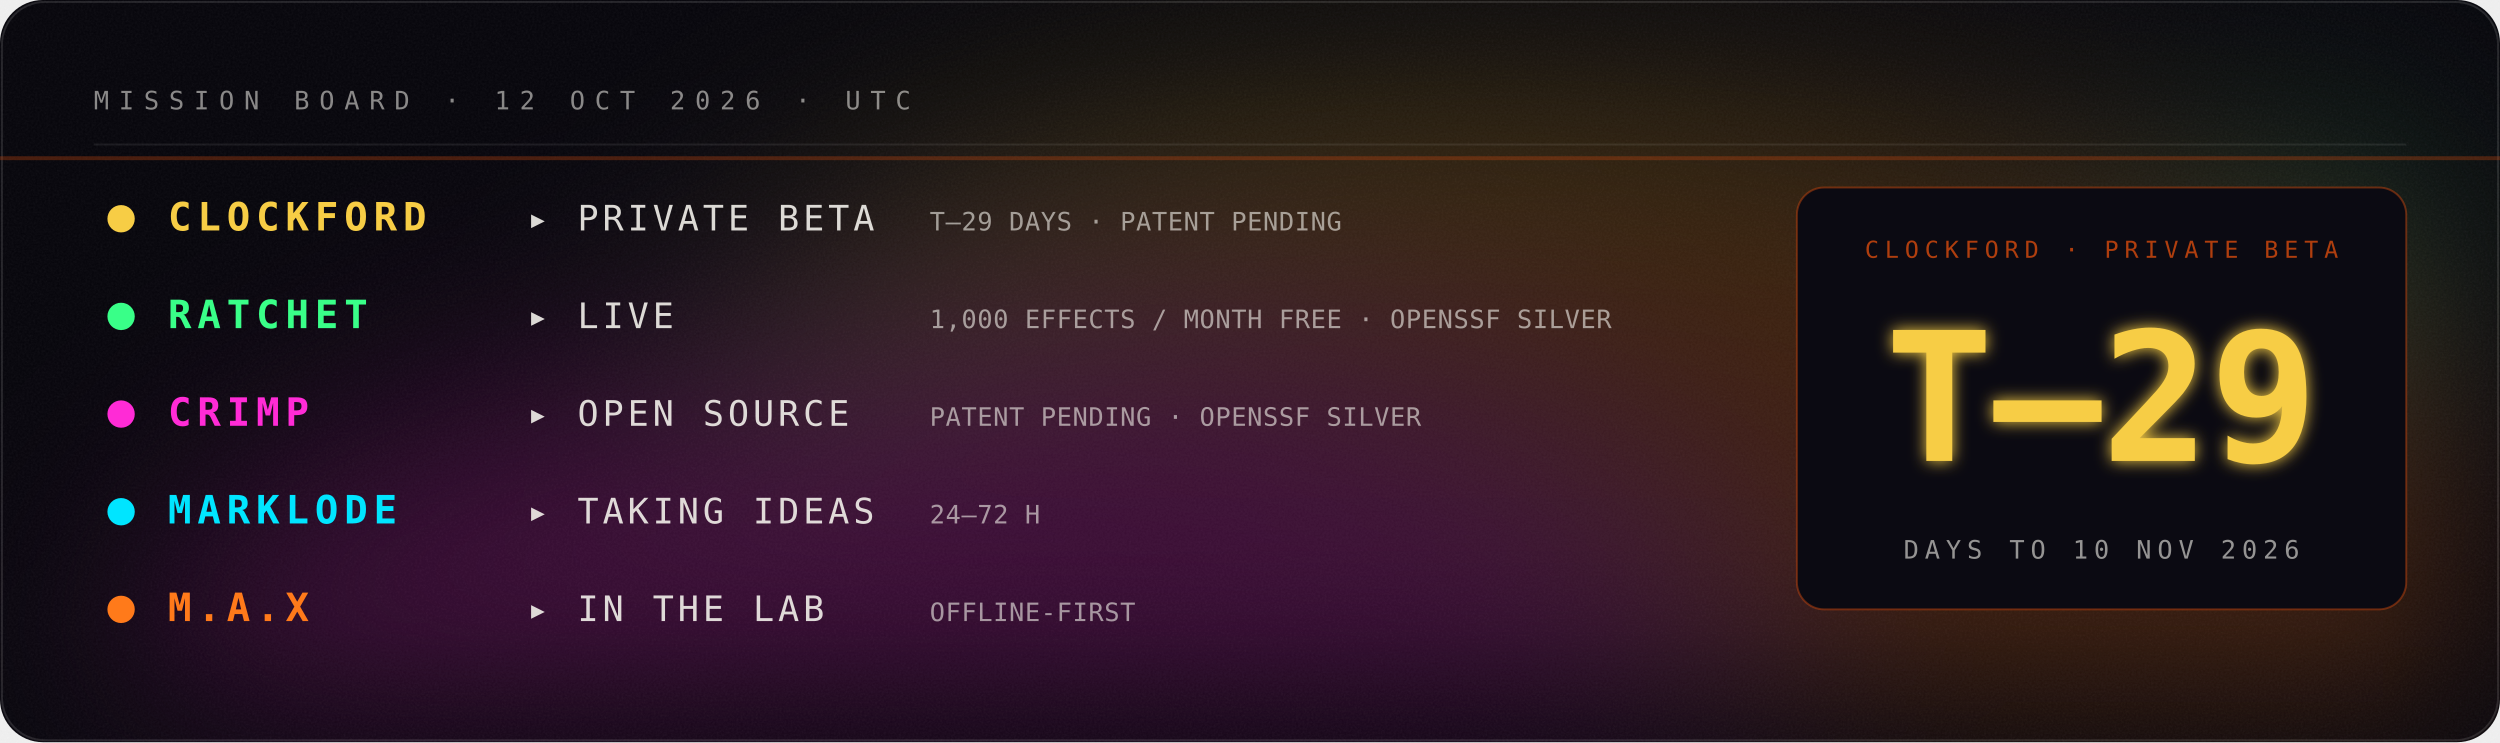
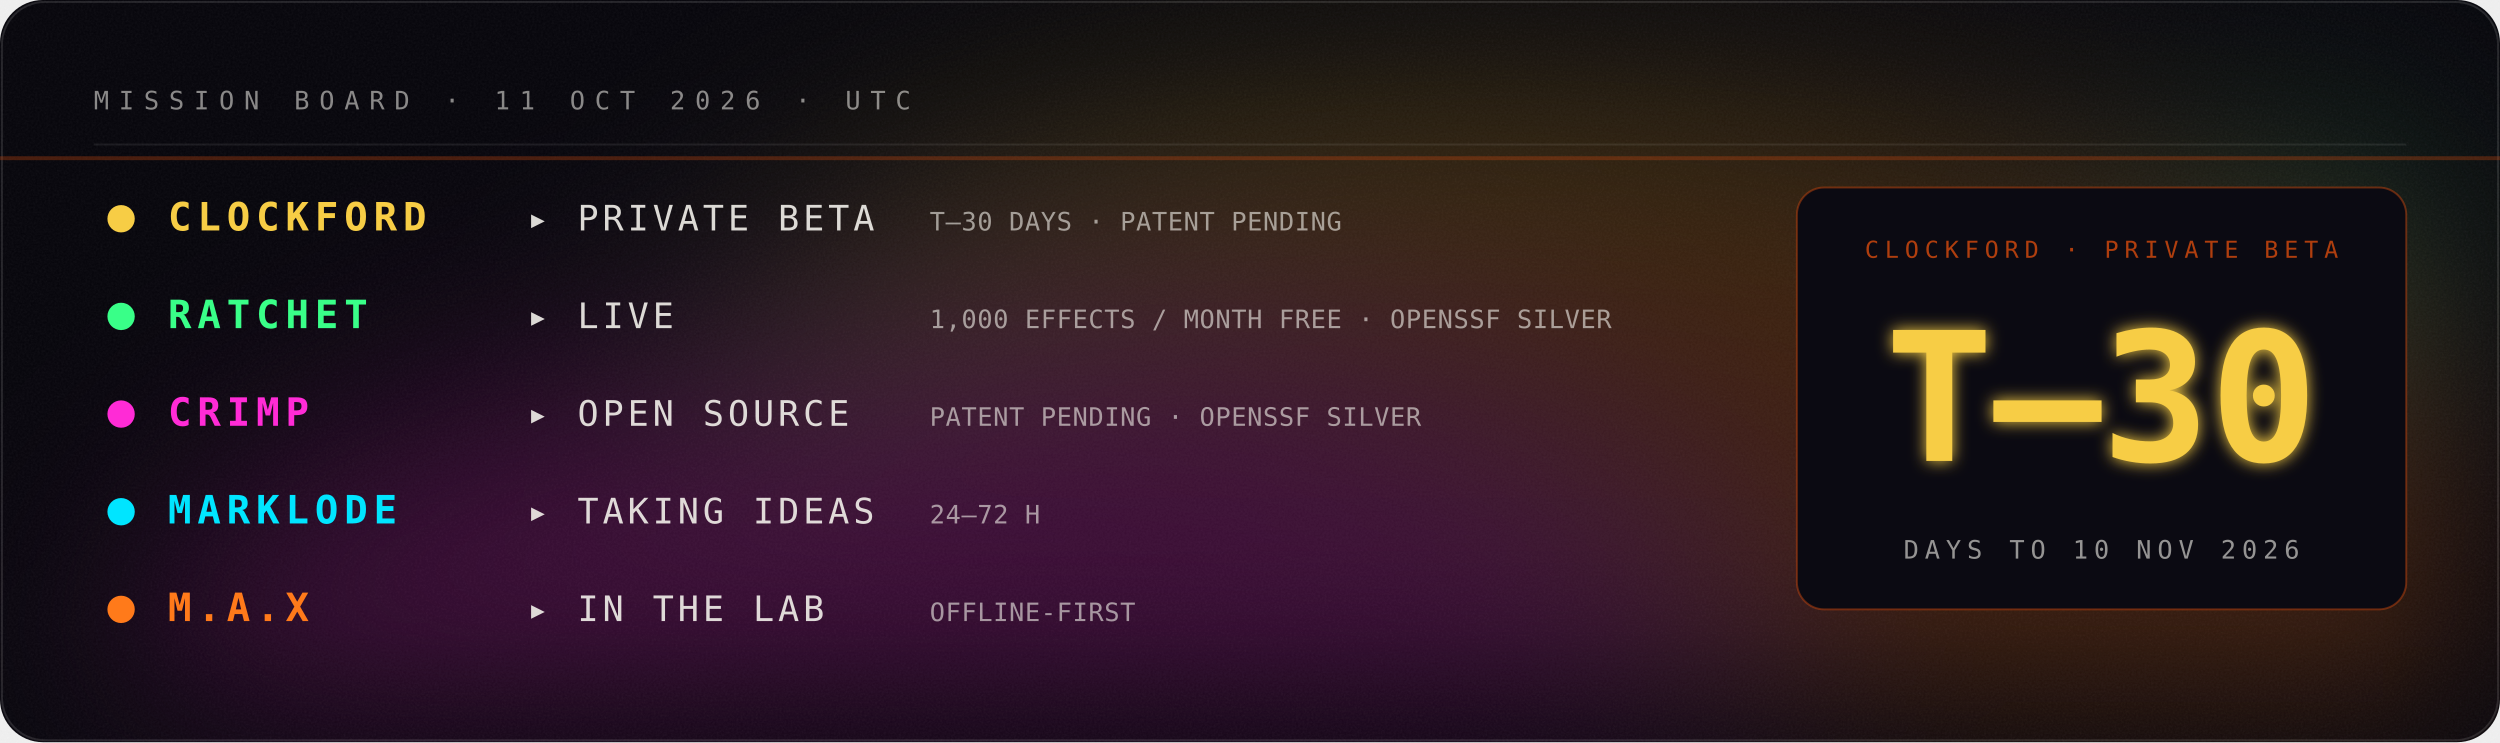
- <svg xmlns="http://www.w3.org/2000/svg" viewBox="0 0 1280 380" width="1280" height="380" role="img" aria-label="Mission board: Clockford private beta in 29 days; Ratchet live; Crimp open source; Marklode taking ideas; M.A.X in the lab.">
+ <svg xmlns="http://www.w3.org/2000/svg" viewBox="0 0 1280 380" width="1280" height="380" role="img" aria-label="Mission board: Clockford private beta in 30 days; Ratchet live; Crimp open source; Marklode taking ideas; M.A.X in the lab.">
  <defs>
    <filter id="glow" x="-40%" y="-40%" width="180%" height="180%">
      <feGaussianBlur stdDeviation="4" result="b" />
      <feMerge>
        <feMergeNode in="b" />
        <feMergeNode in="SourceGraphic" />
      </feMerge>
    </filter>
    <filter id="soft" x="-60%" y="-60%" width="220%" height="220%">
      <feGaussianBlur stdDeviation="22" />
    </filter>
    <filter id="grain" x="0" y="0" width="100%" height="100%">
      <feTurbulence type="fractalNoise" baseFrequency=".9" numOctaves="2" seed="4" />
      <feColorMatrix type="saturate" values="0" />
      <feComponentTransfer>
        <feFuncA type="table" tableValues="0 .06" />
      </feComponentTransfer>
    </filter>
  </defs>
  <rect width="1280" height="380" rx="22" fill="#05040a" />
  <rect width="1280" height="380" rx="22" filter="url(#grain)" />
  <rect x="1" y="1" width="1278" height="378" rx="22" fill="none" stroke="#fff" stroke-opacity=".12" />
  <defs>
    <filter id="nb065804aa" x="-50%" y="-50%" width="200%" height="200%">
      <feGaussianBlur stdDeviation="60" />
    </filter>
    <clipPath id="nc065804aa">
      <rect width="1280" height="380" rx="22" />
    </clipPath>
  </defs>
  <g clip-path="url(#nc065804aa)">
    <g filter="url(#nb065804aa)" opacity="0.22">
      <ellipse cx="1224" cy="360" rx="289" ry="126" fill="#00e5ff">
        <animate attributeName="fill" values="#00e5ff;#39ff88;#fff23a;#ff7a1a;#ff2bd6;#7a5cff;#00e5ff" dur="14s" repeatCount="indefinite" />
        <animateTransform attributeName="transform" type="translate" values="0 0;-59 -7;0 0" dur="18s" repeatCount="indefinite" />
      </ellipse>
      <ellipse cx="1069" cy="280" rx="457" ry="200" fill="#39ff88">
        <animate attributeName="fill" values="#39ff88;#fff23a;#ff7a1a;#ff2bd6;#7a5cff;#00e5ff;#39ff88" dur="17s" repeatCount="indefinite" />
        <animateTransform attributeName="transform" type="translate" values="0 0;-2 -14;0 0" dur="22s" repeatCount="indefinite" />
      </ellipse>
      <ellipse cx="776" cy="231" rx="433" ry="189" fill="#fff23a">
        <animate attributeName="fill" values="#fff23a;#ff7a1a;#ff2bd6;#7a5cff;#00e5ff;#39ff88;#fff23a" dur="20s" repeatCount="indefinite" />
        <animateTransform attributeName="transform" type="translate" values="0 0;-40 -3;0 0" dur="26s" repeatCount="indefinite" />
      </ellipse>
      <ellipse cx="817" cy="305" rx="509" ry="223" fill="#ff7a1a">
        <animate attributeName="fill" values="#ff7a1a;#ff2bd6;#7a5cff;#00e5ff;#39ff88;#fff23a;#ff7a1a" dur="23s" repeatCount="indefinite" />
        <animateTransform attributeName="transform" type="translate" values="0 0;50 30;0 0" dur="30s" repeatCount="indefinite" />
      </ellipse>
      <ellipse cx="476" cy="356" rx="411" ry="180" fill="#ff2bd6">
        <animate attributeName="fill" values="#ff2bd6;#7a5cff;#00e5ff;#39ff88;#fff23a;#ff7a1a;#ff2bd6" dur="26s" repeatCount="indefinite" />
        <animateTransform attributeName="transform" type="translate" values="0 0;-71 25;0 0" dur="34s" repeatCount="indefinite" />
      </ellipse>
    </g>
  </g>
-   <text x="48.0" y="56.0" fill="#f2f0ea" fill-opacity="0.55" font-family="ui-monospace,SFMono-Regular,Menlo,Consolas,monospace" font-size="13" font-weight="400" text-anchor="start" letter-spacing="5">MISSION BOARD · 12 OCT 2026 · UTC</text>
+   <text x="48.0" y="56.0" fill="#f2f0ea" fill-opacity="0.55" font-family="ui-monospace,SFMono-Regular,Menlo,Consolas,monospace" font-size="13" font-weight="400" text-anchor="start" letter-spacing="5">MISSION BOARD · 11 OCT 2026 · UTC</text>
  <line x1="48" y1="74" x2="1232" y2="74" stroke="#fff" stroke-opacity=".08" />
  <circle cx="62" cy="112" r="7" fill="#F7CD45">
    <animate attributeName="opacity" values="1;.3;1" dur="3.0s" repeatCount="indefinite" />
  </circle>
  <text x="86.0" y="118.0" fill="#F7CD45" fill-opacity="1" font-family="ui-monospace,SFMono-Regular,Menlo,Consolas,monospace" font-size="20" font-weight="700" text-anchor="start" letter-spacing="3">CLOCKFORD</text>
  <text x="270.0" y="118.0" fill="#f2f0ea" fill-opacity="0.9" font-family="ui-monospace,SFMono-Regular,Menlo,Consolas,monospace" font-size="18" font-weight="400" text-anchor="start" letter-spacing="2">▸ PRIVATE BETA</text>
-   <text x="476.0" y="118.0" fill="#f2f0ea" fill-opacity="0.6" font-family="ui-monospace,SFMono-Regular,Menlo,Consolas,monospace" font-size="13" font-weight="400" text-anchor="start" letter-spacing="0.3">T–29 DAYS · PATENT PENDING</text>
+   <text x="476.0" y="118.0" fill="#f2f0ea" fill-opacity="0.6" font-family="ui-monospace,SFMono-Regular,Menlo,Consolas,monospace" font-size="13" font-weight="400" text-anchor="start" letter-spacing="0.3">T–30 DAYS · PATENT PENDING</text>
  <circle cx="62" cy="162" r="7" fill="#39ff88">
    <animate attributeName="opacity" values="1;.3;1" dur="3.5s" repeatCount="indefinite" />
  </circle>
  <text x="86.0" y="168.0" fill="#39ff88" fill-opacity="1" font-family="ui-monospace,SFMono-Regular,Menlo,Consolas,monospace" font-size="20" font-weight="700" text-anchor="start" letter-spacing="3">RATCHET</text>
  <text x="270.0" y="168.0" fill="#f2f0ea" fill-opacity="0.9" font-family="ui-monospace,SFMono-Regular,Menlo,Consolas,monospace" font-size="18" font-weight="400" text-anchor="start" letter-spacing="2">▸ LIVE</text>
  <text x="476.0" y="168.0" fill="#f2f0ea" fill-opacity="0.6" font-family="ui-monospace,SFMono-Regular,Menlo,Consolas,monospace" font-size="13" font-weight="400" text-anchor="start" letter-spacing="0.3">1,000 EFFECTS / MONTH FREE · OPENSSF SILVER</text>
  <circle cx="62" cy="212" r="7" fill="#ff2bd6">
    <animate attributeName="opacity" values="1;.3;1" dur="4.0s" repeatCount="indefinite" />
  </circle>
  <text x="86.0" y="218.0" fill="#ff2bd6" fill-opacity="1" font-family="ui-monospace,SFMono-Regular,Menlo,Consolas,monospace" font-size="20" font-weight="700" text-anchor="start" letter-spacing="3">CRIMP</text>
  <text x="270.0" y="218.0" fill="#f2f0ea" fill-opacity="0.9" font-family="ui-monospace,SFMono-Regular,Menlo,Consolas,monospace" font-size="18" font-weight="400" text-anchor="start" letter-spacing="2">▸ OPEN SOURCE</text>
  <text x="476.0" y="218.0" fill="#f2f0ea" fill-opacity="0.6" font-family="ui-monospace,SFMono-Regular,Menlo,Consolas,monospace" font-size="13" font-weight="400" text-anchor="start" letter-spacing="0.3">PATENT PENDING · OPENSSF SILVER</text>
  <circle cx="62" cy="262" r="7" fill="#00e5ff">
    <animate attributeName="opacity" values="1;.3;1" dur="4.5s" repeatCount="indefinite" />
  </circle>
  <text x="86.0" y="268.0" fill="#00e5ff" fill-opacity="1" font-family="ui-monospace,SFMono-Regular,Menlo,Consolas,monospace" font-size="20" font-weight="700" text-anchor="start" letter-spacing="3">MARKLODE</text>
  <text x="270.0" y="268.0" fill="#f2f0ea" fill-opacity="0.9" font-family="ui-monospace,SFMono-Regular,Menlo,Consolas,monospace" font-size="18" font-weight="400" text-anchor="start" letter-spacing="2">▸ TAKING IDEAS</text>
  <text x="476.0" y="268.0" fill="#f2f0ea" fill-opacity="0.6" font-family="ui-monospace,SFMono-Regular,Menlo,Consolas,monospace" font-size="13" font-weight="400" text-anchor="start" letter-spacing="0.3">24–72 H</text>
  <circle cx="62" cy="312" r="7" fill="#ff7a1a">
    <animate attributeName="opacity" values="1;.3;1" dur="5.0s" repeatCount="indefinite" />
  </circle>
  <text x="86.0" y="318.0" fill="#ff7a1a" fill-opacity="1" font-family="ui-monospace,SFMono-Regular,Menlo,Consolas,monospace" font-size="20" font-weight="700" text-anchor="start" letter-spacing="3">M.A.X</text>
  <text x="270.0" y="318.0" fill="#f2f0ea" fill-opacity="0.9" font-family="ui-monospace,SFMono-Regular,Menlo,Consolas,monospace" font-size="18" font-weight="400" text-anchor="start" letter-spacing="2">▸ IN THE LAB</text>
  <text x="476.0" y="318.0" fill="#f2f0ea" fill-opacity="0.6" font-family="ui-monospace,SFMono-Regular,Menlo,Consolas,monospace" font-size="13" font-weight="400" text-anchor="start" letter-spacing="0.3">OFFLINE-FIRST</text>
  <rect x="920" y="96" width="312" height="216" rx="14" fill="#0b0a12" stroke="#c1440e" stroke-opacity=".5" />
  <text x="1076.0" y="132.0" fill="#c1440e" fill-opacity="0.9" font-family="ui-monospace,SFMono-Regular,Menlo,Consolas,monospace" font-size="12" font-weight="400" text-anchor="middle" letter-spacing="3">CLOCKFORD · PRIVATE BETA</text>
-   <text x="1076.0" y="236.0" fill="#F7CD45" fill-opacity="1" font-family="ui-monospace,SFMono-Regular,Menlo,Consolas,monospace" font-size="92" font-weight="900" text-anchor="middle" letter-spacing="0" filter="url(#glow)">T–29</text>
+   <text x="1076.0" y="236.0" fill="#F7CD45" fill-opacity="1" font-family="ui-monospace,SFMono-Regular,Menlo,Consolas,monospace" font-size="92" font-weight="900" text-anchor="middle" letter-spacing="0" filter="url(#glow)">T–30</text>
  <text x="1076.0" y="286.0" fill="#f2f0ea" fill-opacity="0.6" font-family="ui-monospace,SFMono-Regular,Menlo,Consolas,monospace" font-size="13" font-weight="400" text-anchor="middle" letter-spacing="3">DAYS TO 10 NOV 2026</text>
  <rect x="0" y="80" width="1280" height="2" fill="#c1440e" opacity=".35">
    <animate attributeName="y" values="80;350;80" dur="6s" repeatCount="indefinite" />
  </rect>
</svg>
